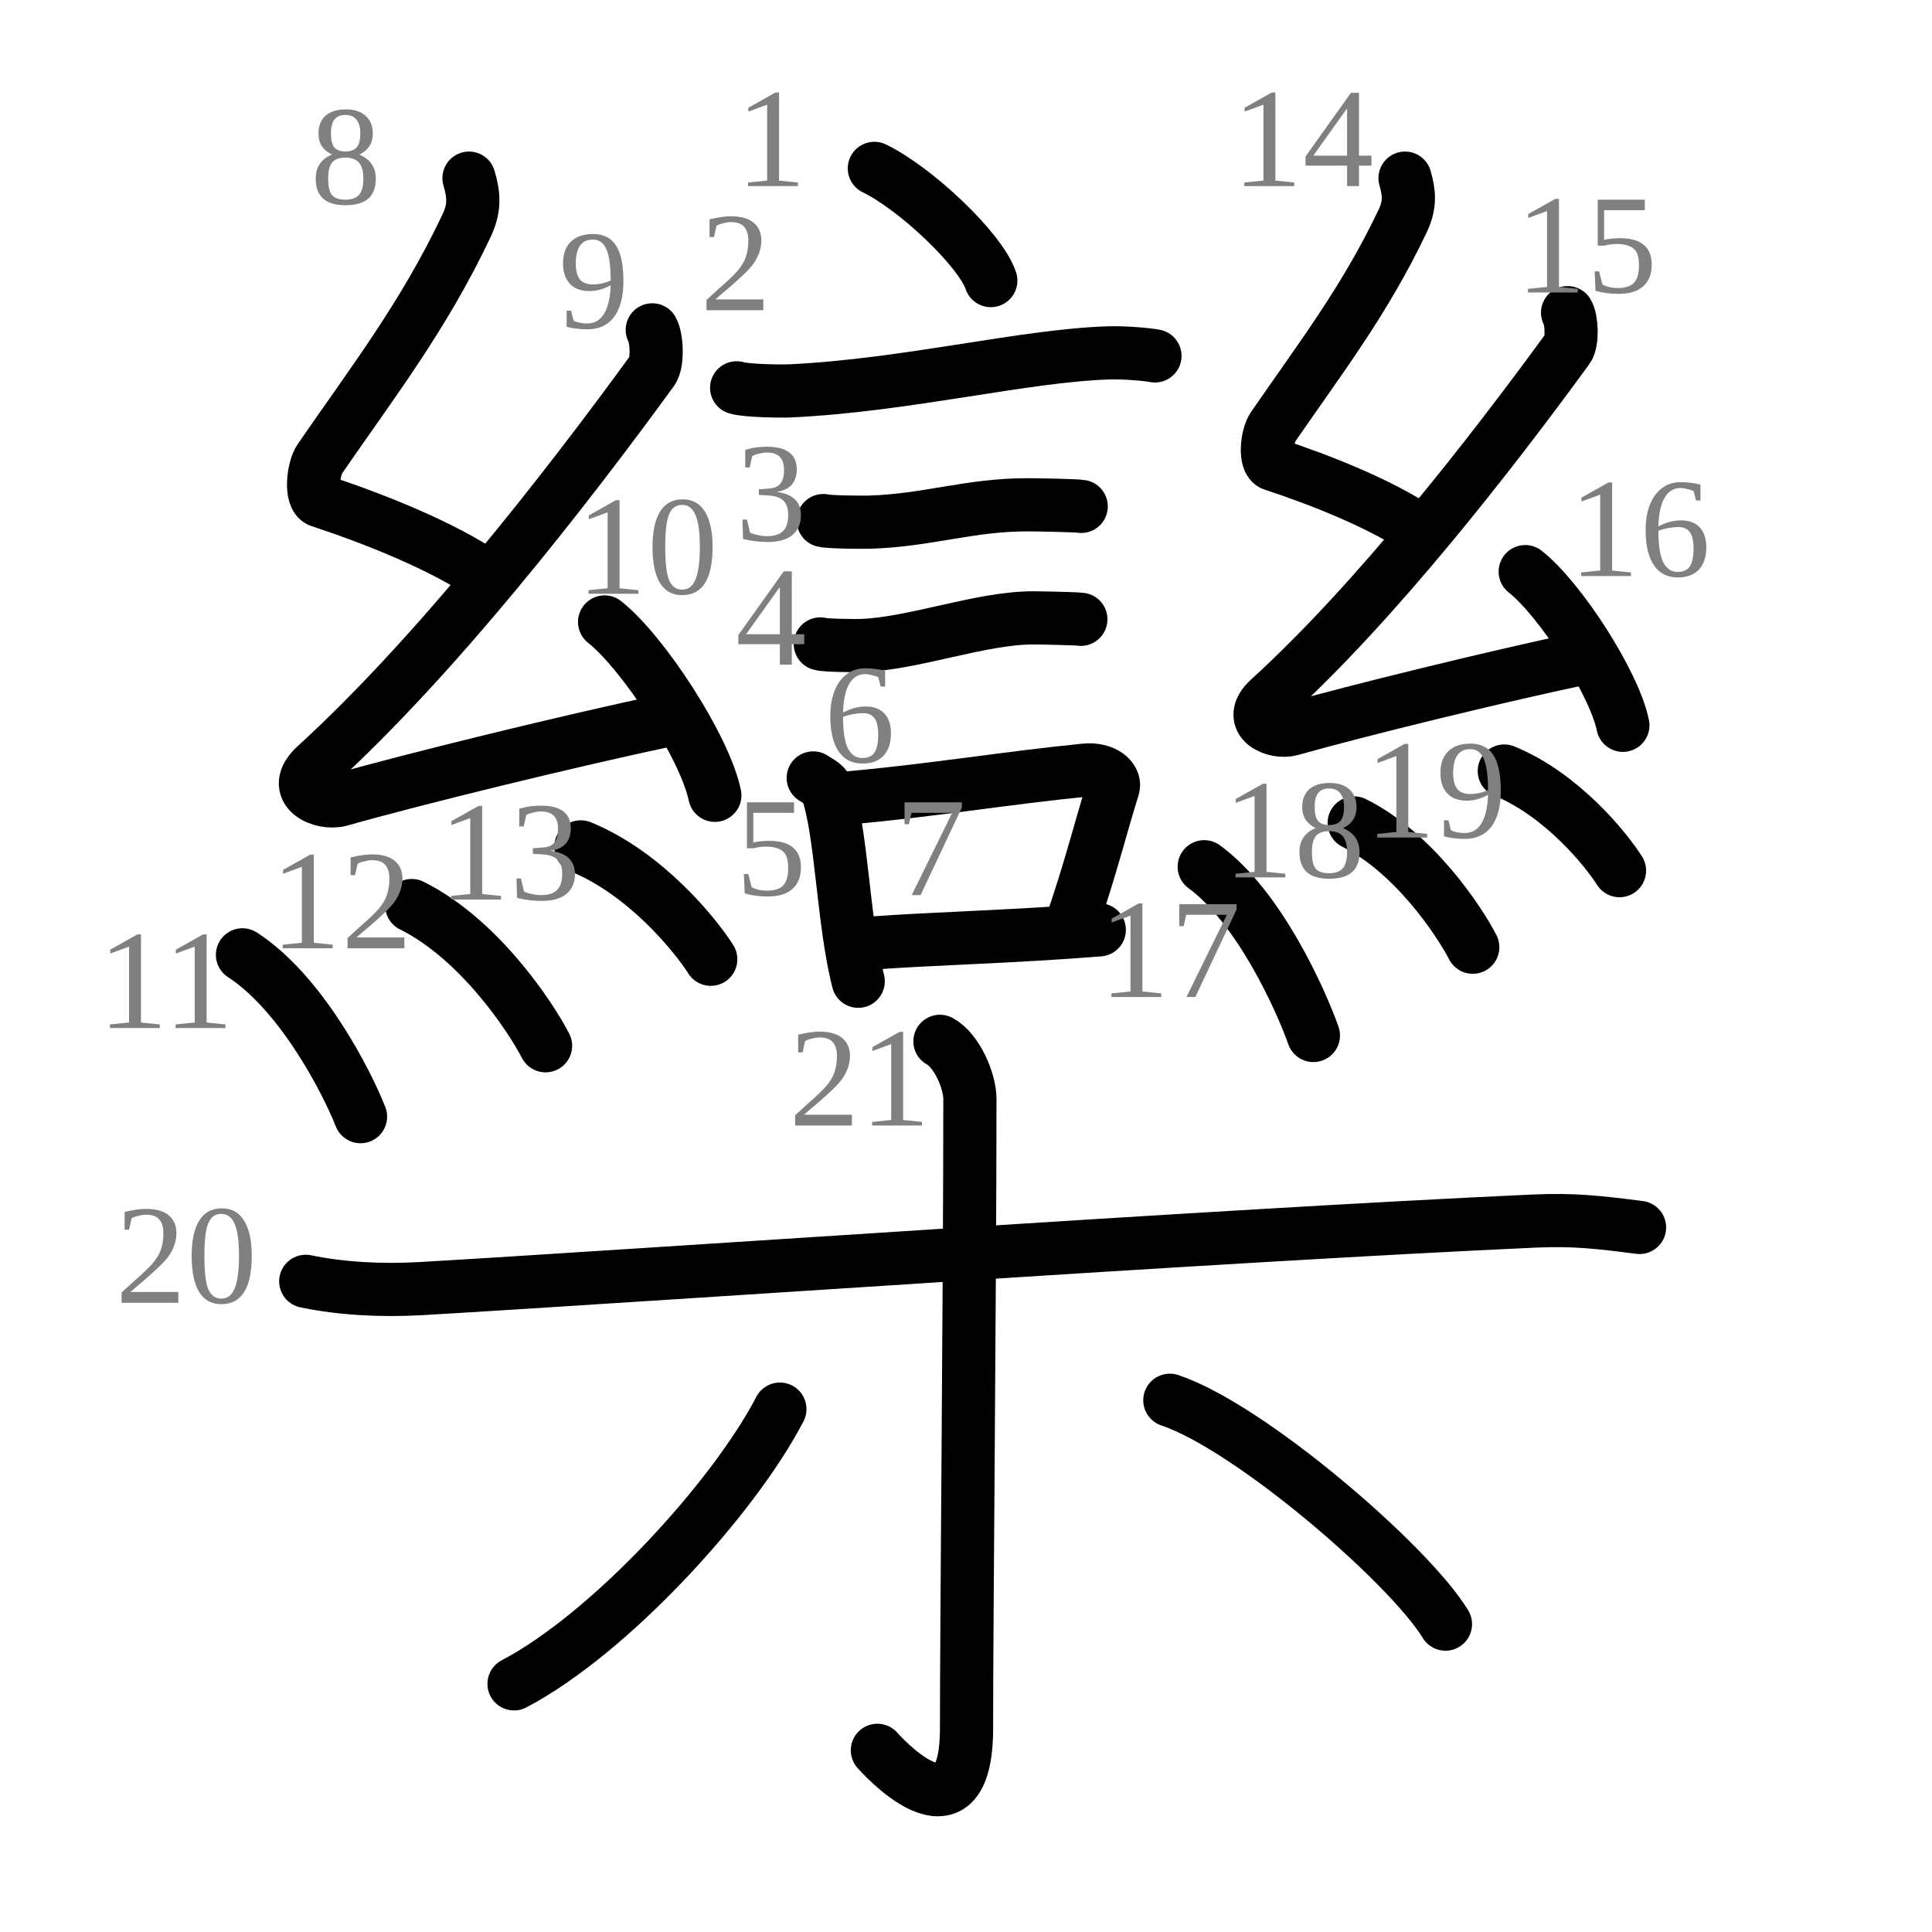
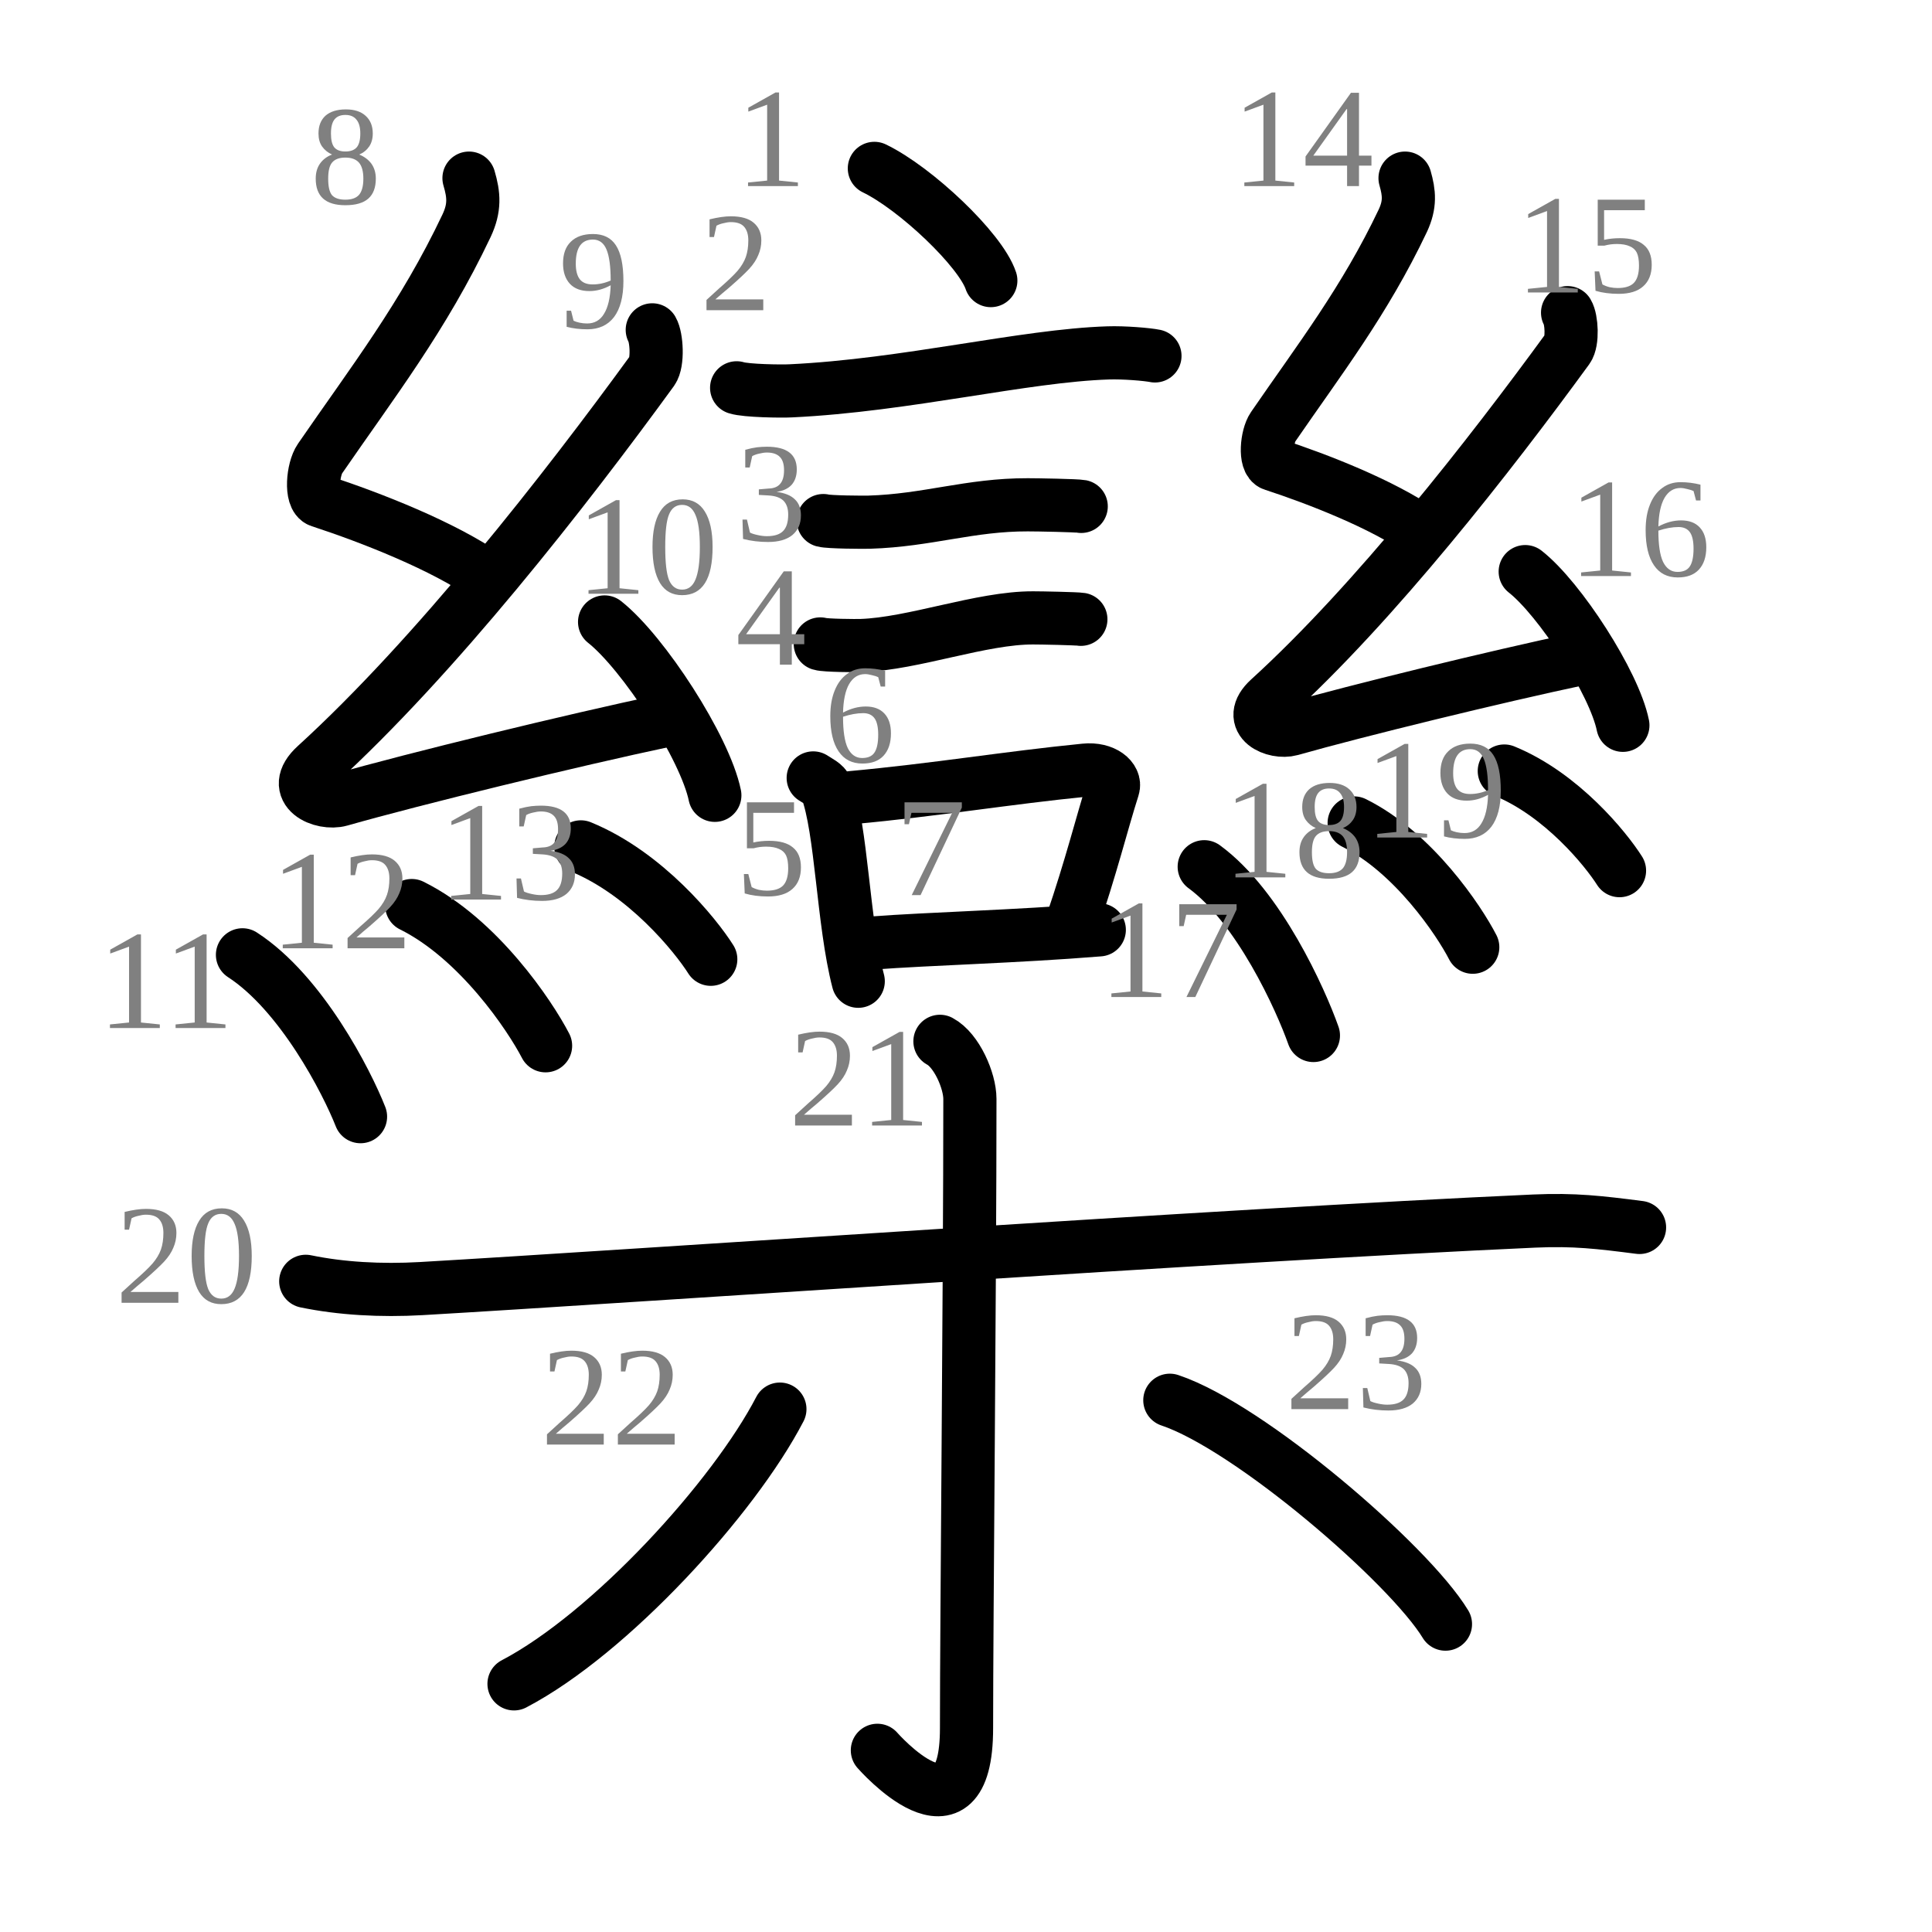
<svg xmlns="http://www.w3.org/2000/svg" xmlns:ns1="http://kanjivg.tagaini.net" width="109" height="109" viewBox="0 0 109 109">
  <g id="kvg:StrokePaths_06b12-Kaisho" style="fill:none;stroke:#000000;stroke-width:3;stroke-linecap:round;stroke-linejoin:round;">
    <g id="kvg:06b12-Kaisho" ns1:element="欒">
      <g id="kvg:06b12-Kaisho-g1" ns1:element="䜌" ns1:position="top">
        <g id="kvg:06b12-Kaisho-g2" ns1:element="糸" ns1:variant="true">
          <path id="kvg:06b12-Kaisho-s1" ns1:type="㇜" d="M49.33,9.5c2.32,1.12,5.99,4.59,6.57,6.33" />
          <path id="kvg:06b12-Kaisho-s2" ns1:type="㇜" d="M41.56,21.88c0.53,0.17,2.53,0.2,3.06,0.17c6.51-0.31,13.17-1.99,17.9-2.14c0.88-0.03,2.2,0.08,2.64,0.17" />
          <path id="kvg:06b12-Kaisho-s3" ns1:type="㇔" d="M46.45,29.37c0.32,0.09,2.27,0.1,2.59,0.09c3.31-0.1,5.68-0.99,8.95-0.98c0.53,0,2.75,0.04,3.01,0.09" />
          <path id="kvg:06b12-Kaisho-s4" ns1:type="㇔" d="M46.28,36.33c0.28,0.09,2.02,0.1,2.31,0.09c2.96-0.1,6.78-1.57,9.7-1.56c0.47,0,2.45,0.04,2.69,0.08" />
          <path id="kvg:06b12-Kaisho-s5" ns1:type="㇔" d="M45.88,43.89c0.3,0.2,0.65,0.35,0.75,0.62c0.86,2.29,0.92,7.49,1.79,10.85" />
          <path id="kvg:06b12-Kaisho-s6" ns1:type="㇔" d="M48.04,45c4.71-0.43,8.82-1.12,13.17-1.55c1.09-0.11,1.75,0.5,1.59,0.99c-0.65,2.04-1.21,4.38-2.37,7.77" />
        </g>
        <g id="kvg:06b12-Kaisho-g3" ns1:element="言">
          <path id="kvg:06b12-Kaisho-s7" ns1:type="㇔" d="M49.11,53.21c3.51-0.26,8.09-0.36,12.91-0.75" />
          <path id="kvg:06b12-Kaisho-s8" ns1:type="㇐" d="M26.46,10.05c0.28,0.95,0.34,1.67-0.14,2.69c-2.43,5.13-5.32,8.85-8.27,13.14c-0.4,0.58-0.55,2.2,0,2.38c2.9,0.95,6.96,2.54,9.45,4.28" />
          <path id="kvg:06b12-Kaisho-s9" ns1:type="㇐" d="M36.8,18.61c0.25,0.43,0.33,1.84,0,2.3c-4.91,6.75-12.24,16.14-18.99,22.29c-1.55,1.41,0.38,2.22,1.39,1.93c4.22-1.2,12.99-3.34,18.41-4.49" />
          <path id="kvg:06b12-Kaisho-s10" ns1:type="㇐" d="M34.11,35.09c2.19,1.73,5.67,7.1,6.22,9.78" />
          <g id="kvg:06b12-Kaisho-g4" ns1:element="口">
            <path id="kvg:06b12-Kaisho-s11" ns1:type="㇑" d="M13.68,53.87c3.33,2.16,5.89,7.17,6.66,9.13" />
            <path id="kvg:06b12-Kaisho-s12" ns1:type="㇕b" d="M23.23,51.09c3.77,1.87,6.67,6.21,7.55,7.91" />
            <path id="kvg:06b12-Kaisho-s13" ns1:type="㇐b" d="M32.77,47.78c3.66,1.5,6.47,4.98,7.33,6.34" />
          </g>
        </g>
        <g id="kvg:06b12-Kaisho-g5" ns1:element="糸" ns1:variant="true">
          <path id="kvg:06b12-Kaisho-s14" ns1:type="㇜" d="M79.27,10.05c0.24,0.84,0.3,1.48-0.12,2.39c-2.16,4.55-4.72,7.85-7.33,11.65c-0.35,0.51-0.49,1.95,0,2.11c2.57,0.84,6.17,2.25,8.38,3.79" />
          <path id="kvg:06b12-Kaisho-s15" ns1:type="㇜" d="M88.44,17.64c0.23,0.38,0.3,1.63,0,2.04c-4.36,5.98-10.85,14.31-16.84,19.76c-1.37,1.25,0.34,1.96,1.23,1.71c3.74-1.06,11.51-2.96,16.32-3.98" />
          <path id="kvg:06b12-Kaisho-s16" ns1:type="㇔" d="M86.05,32.25c1.95,1.53,5.03,6.29,5.51,8.67" />
          <path id="kvg:06b12-Kaisho-s17" ns1:type="㇔" d="M67.94,48.9c3.08,2.25,5.44,7.48,6.16,9.52" />
          <path id="kvg:06b12-Kaisho-s18" ns1:type="㇔" d="M76.4,46.43c3.35,1.66,5.92,5.51,6.69,7.01" />
          <path id="kvg:06b12-Kaisho-s19" ns1:type="㇔" d="M84.87,43.5c3.25,1.33,5.74,4.42,6.5,5.62" />
        </g>
      </g>
      <g id="kvg:06b12-Kaisho-g6" ns1:element="木" ns1:position="bottom" ns1:radical="general">
        <path id="kvg:06b12-Kaisho-s20" ns1:type="㇐" d="M17.25,72.29c1.98,0.41,4.23,0.54,6.51,0.41c11.6-0.67,45.26-3.02,62.8-3.81c2.26-0.1,3.68,0.07,5.94,0.36" />
        <path id="kvg:06b12-Kaisho-s21" ns1:type="㇚/㇑" d="M53.03,58.75c0.94,0.5,1.69,2.22,1.69,3.25c0,10.5-0.19,29.25-0.19,35.5c0,7-5.03,1.25-5.03,1.25" />
        <path id="kvg:06b12-Kaisho-s22" ns1:type="㇔/㇒" d="M44,79.5c-2.6,5.01-9.58,12.66-15,15.5" />
        <path id="kvg:06b12-Kaisho-s23" ns1:type="㇔/㇏" d="M66,79c4.5,1.5,13.5,9.25,15.55,12.63" />
      </g>
    </g>
  </g>
  <g id="kvg:StrokeNumbers_06b12-Kaisho" style="font-size:8;fill:#808080">
    <text transform="matrix(1 0 0 1 41.50 10.50)">1</text>
    <text transform="matrix(1 0 0 1 39.50 17.50)">2</text>
    <text transform="matrix(1 0 0 1 41.50 30.50)">3</text>
    <text transform="matrix(1 0 0 1 41.50 37.50)">4</text>
    <text transform="matrix(1 0 0 1 41.50 50.50)">5</text>
    <text transform="matrix(1 0 0 1 46.50 43.00)">6</text>
    <text transform="matrix(1 0 0 1 50.50 50.50)">7</text>
    <text transform="matrix(1 0 0 1 17.50 11.50)">8</text>
    <text transform="matrix(1 0 0 1 31.50 18.50)">9</text>
    <text transform="matrix(1 0 0 1 32.50 33.50)">10</text>
    <text transform="matrix(1 0 0 1 5.50 58.00)">11</text>
    <text transform="matrix(1 0 0 1 15.25 53.50)">12</text>
    <text transform="matrix(1 0 0 1 24.75 50.75)">13</text>
    <text transform="matrix(1 0 0 1 69.50 10.50)">14</text>
    <text transform="matrix(1 0 0 1 85.50 16.50)">15</text>
    <text transform="matrix(1 0 0 1 88.50 32.50)">16</text>
    <text transform="matrix(1 0 0 1 62.00 56.25)">17</text>
    <text transform="matrix(1 0 0 1 69.00 49.50)">18</text>
    <text transform="matrix(1 0 0 1 77.00 47.25)">19</text>
    <text transform="matrix(1 0 0 1 6.50 73.50)">20</text>
    <text transform="matrix(1 0 0 1 44.50 63.50)">21</text>
+     <text transform="matrix(1 0 0 1 30.50 81.50)">22</text>
+     <text transform="matrix(1 0 0 1 72.50 79.50)">23</text>
  </g>
</svg>
